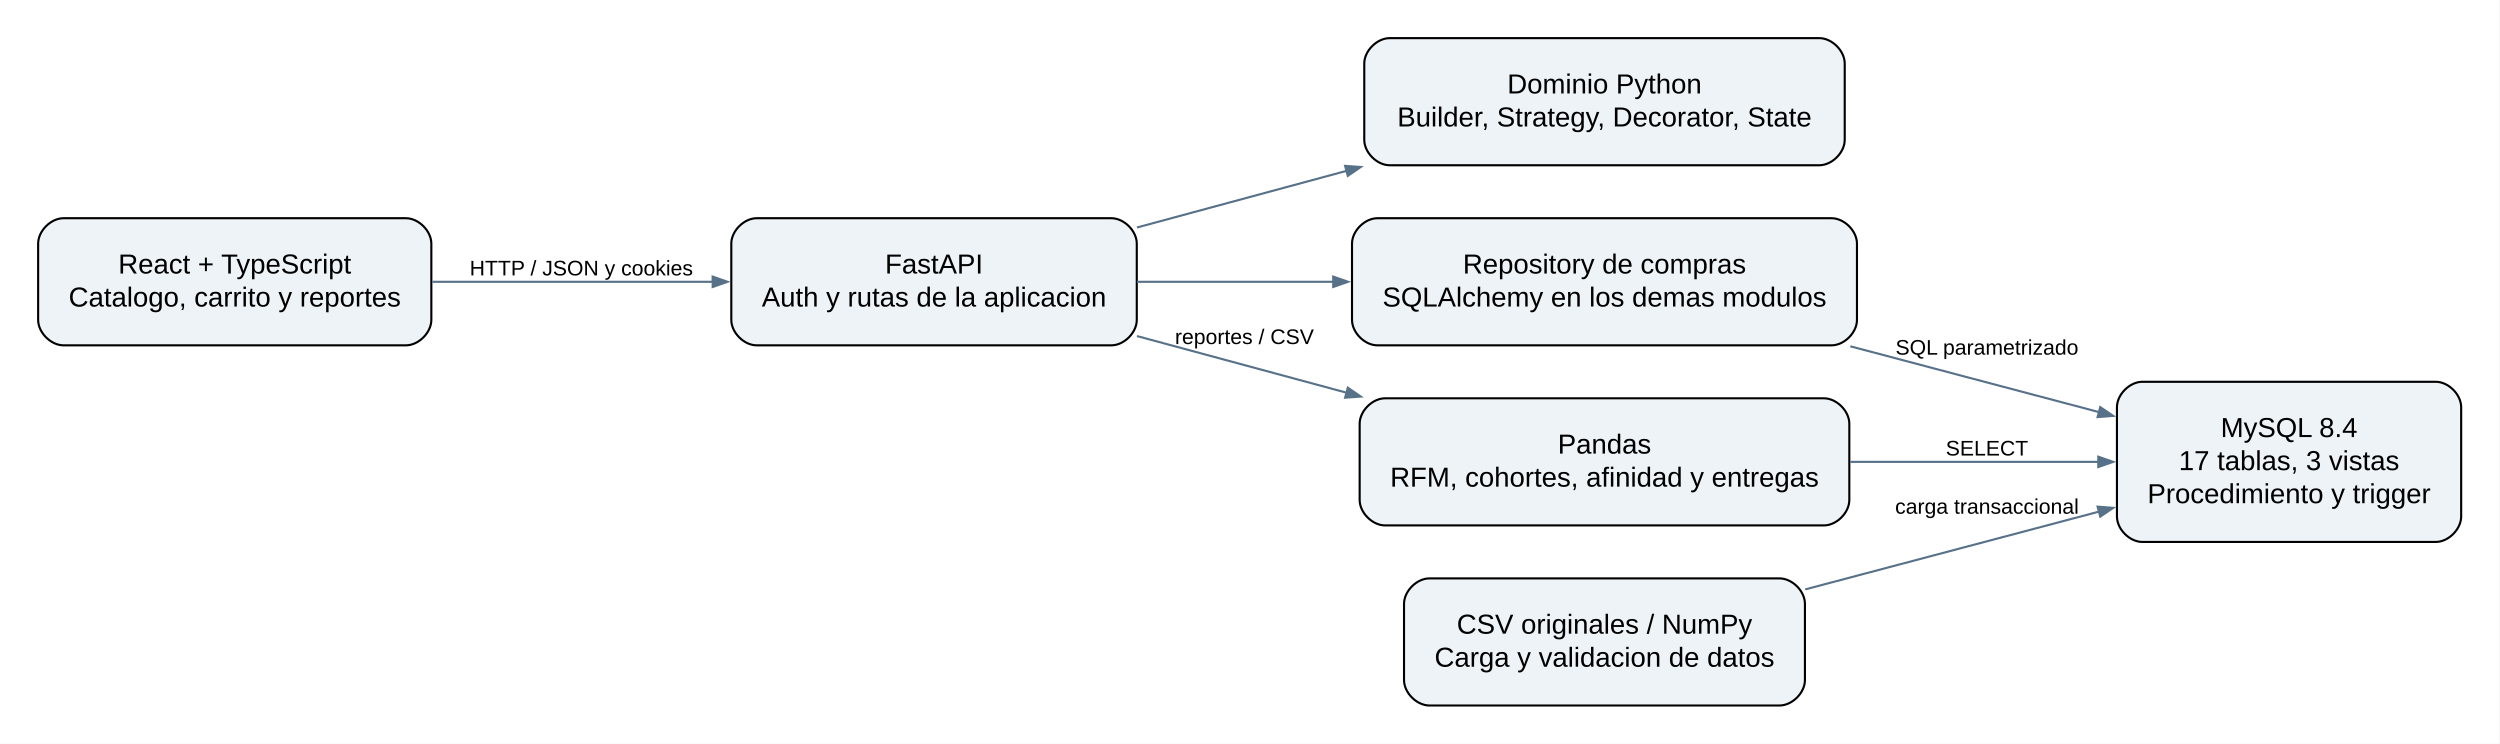
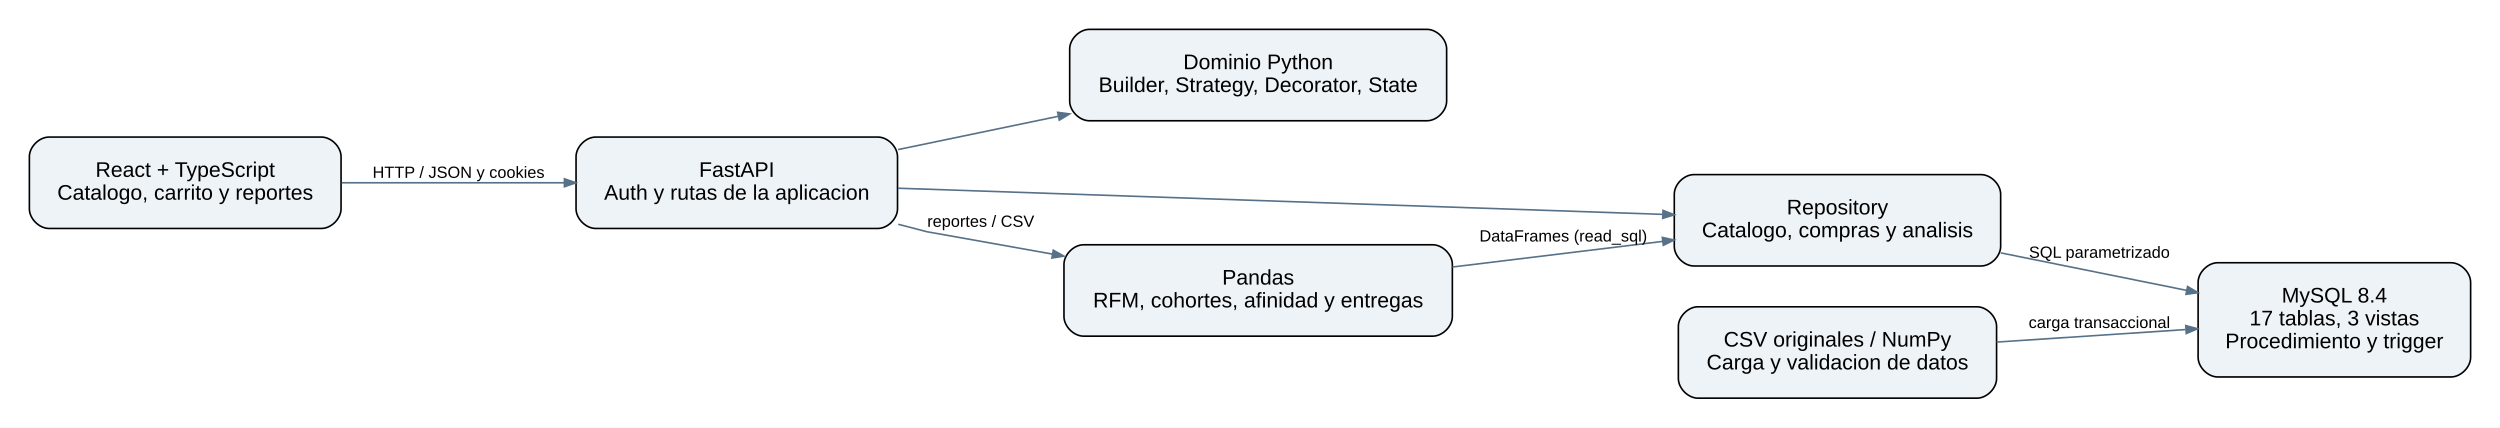
- <svg xmlns="http://www.w3.org/2000/svg" width="1180pt" height="351pt" viewBox="0.00 0.00 1180.00 351.00">
-   <g id="graph0" class="graph" transform="scale(1 1) rotate(0) translate(18 333)">
-     <polygon fill="white" stroke="none" points="-18,18 -18,-333 1161.67,-333 1161.67,18 -18,18" />
+ <svg xmlns="http://www.w3.org/2000/svg" width="1532pt" height="262pt" viewBox="0.00 0.00 1532.00 262.00">
+   <g id="graph0" class="graph" transform="scale(1 1) rotate(0) translate(18 244)">
+     <polygon fill="white" stroke="transparent" points="-18,18 -18,-244 1514,-244 1514,18 -18,18" />
    <g id="node1" class="node">
-       <path fill="#edf3f7" stroke="black" d="M173.59,-230C173.59,-230 12,-230 12,-230 6,-230 0,-224 0,-218 0,-218 0,-182 0,-182 0,-176 6,-170 12,-170 12,-170 173.59,-170 173.59,-170 179.59,-170 185.59,-176 185.59,-182 185.59,-182 185.59,-218 185.59,-218 185.59,-224 179.59,-230 173.59,-230" />
-       <text xml:space="preserve" text-anchor="middle" x="92.8" y="-203.9" font-family="Arial" font-size="13.00">React + TypeScript</text>
-       <text xml:space="preserve" text-anchor="middle" x="92.8" y="-188.3" font-family="Arial" font-size="13.00">Catalogo, carrito y reportes</text>
+       <path fill="#edf3f7" stroke="black" d="M179,-160C179,-160 12,-160 12,-160 6,-160 0,-154 0,-148 0,-148 0,-116 0,-116 0,-110 6,-104 12,-104 12,-104 179,-104 179,-104 185,-104 191,-110 191,-116 191,-116 191,-148 191,-148 191,-154 185,-160 179,-160" />
+       <text text-anchor="middle" x="95.5" y="-135.6" font-family="Arial" font-size="13.00">React + TypeScript</text>
+       <text text-anchor="middle" x="95.5" y="-121.6" font-family="Arial" font-size="13.00">Catalogo, carrito y reportes</text>
    </g>
    <g id="node2" class="node">
-       <path fill="#edf3f7" stroke="black" d="M506.56,-230C506.56,-230 339.17,-230 339.17,-230 333.17,-230 327.17,-224 327.17,-218 327.17,-218 327.17,-182 327.17,-182 327.17,-176 333.17,-170 339.17,-170 339.17,-170 506.56,-170 506.56,-170 512.56,-170 518.56,-176 518.56,-182 518.56,-182 518.56,-218 518.56,-218 518.56,-224 512.56,-230 506.56,-230" />
-       <text xml:space="preserve" text-anchor="middle" x="422.87" y="-203.9" font-family="Arial" font-size="13.00">FastAPI</text>
-       <text xml:space="preserve" text-anchor="middle" x="422.87" y="-188.3" font-family="Arial" font-size="13.00">Auth y rutas de la aplicacion</text>
+       <path fill="#edf3f7" stroke="black" d="M520,-160C520,-160 347,-160 347,-160 341,-160 335,-154 335,-148 335,-148 335,-116 335,-116 335,-110 341,-104 347,-104 347,-104 520,-104 520,-104 526,-104 532,-110 532,-116 532,-116 532,-148 532,-148 532,-154 526,-160 520,-160" />
+       <text text-anchor="middle" x="433.5" y="-135.6" font-family="Arial" font-size="13.00">FastAPI</text>
+       <text text-anchor="middle" x="433.5" y="-121.6" font-family="Arial" font-size="13.00">Auth y rutas de la aplicacion</text>
    </g>
    <g id="edge1" class="edge">
-       <path fill="none" stroke="#577188" d="M186.06,-200C227.28,-200 276.03,-200 318.48,-200" />
-       <polygon fill="#577188" stroke="#577188" points="318.37,-202.45 325.37,-200 318.37,-197.55 318.37,-202.45" />
-       <text xml:space="preserve" text-anchor="middle" x="256.38" y="-203" font-family="Arial" font-size="10.00">HTTP / JSON y cookies</text>
+       <path fill="none" stroke="#577188" d="M191.44,-132C233.9,-132 284.1,-132 327.67,-132" />
+       <polygon fill="#577188" stroke="#577188" points="327.88,-134.45 334.88,-132 327.88,-129.55 327.88,-134.45" />
+       <text text-anchor="middle" x="263" y="-135" font-family="Arial" font-size="10.00">HTTP / JSON y cookies</text>
    </g>
    <g id="node3" class="node">
-       <path fill="#edf3f7" stroke="black" d="M840.71,-315C840.71,-315 637.93,-315 637.93,-315 631.93,-315 625.93,-309 625.93,-303 625.93,-303 625.93,-267 625.93,-267 625.93,-261 631.93,-255 637.93,-255 637.93,-255 840.71,-255 840.71,-255 846.71,-255 852.71,-261 852.71,-267 852.71,-267 852.71,-303 852.71,-303 852.71,-309 846.71,-315 840.71,-315" />
-       <text xml:space="preserve" text-anchor="middle" x="739.32" y="-288.9" font-family="Arial" font-size="13.00">Dominio Python</text>
-       <text xml:space="preserve" text-anchor="middle" x="739.32" y="-273.3" font-family="Arial" font-size="13.00">Builder, Strategy, Decorator, State</text>
+       <path fill="#edf3f7" stroke="black" d="M856.5,-226C856.5,-226 649.5,-226 649.5,-226 643.5,-226 637.5,-220 637.5,-214 637.5,-214 637.5,-182 637.5,-182 637.5,-176 643.5,-170 649.5,-170 649.5,-170 856.5,-170 856.5,-170 862.5,-170 868.5,-176 868.5,-182 868.5,-182 868.5,-214 868.5,-214 868.5,-220 862.5,-226 856.5,-226" />
+       <text text-anchor="middle" x="753" y="-201.6" font-family="Arial" font-size="13.00">Dominio Python</text>
+       <text text-anchor="middle" x="753" y="-187.6" font-family="Arial" font-size="13.00">Builder, Strategy, Decorator, State</text>
    </g>
    <g id="edge2" class="edge">
-       <path fill="none" stroke="#577188" d="M518.64,-225.62C549.86,-234.06 585.01,-243.56 617.88,-252.44" />
-       <polygon fill="#577188" stroke="#577188" points="616.88,-254.71 624.28,-254.17 618.16,-249.98 616.88,-254.71" />
+       <path fill="none" stroke="#577188" d="M532.35,-152.34C563.4,-158.79 598.1,-166.01 630.6,-172.76" />
+       <polygon fill="#577188" stroke="#577188" points="630.14,-175.17 637.49,-174.2 631.14,-170.37 630.14,-175.17" />
    </g>
    <g id="node4" class="node">
-       <path fill="#edf3f7" stroke="black" d="M846.49,-230C846.49,-230 632.15,-230 632.15,-230 626.15,-230 620.15,-224 620.15,-218 620.15,-218 620.15,-182 620.15,-182 620.15,-176 626.15,-170 632.15,-170 632.15,-170 846.49,-170 846.49,-170 852.49,-170 858.49,-176 858.49,-182 858.49,-182 858.49,-218 858.49,-218 858.49,-224 852.49,-230 846.49,-230" />
-       <text xml:space="preserve" text-anchor="middle" x="739.32" y="-203.9" font-family="Arial" font-size="13.00">Repository de compras</text>
-       <text xml:space="preserve" text-anchor="middle" x="739.32" y="-188.3" font-family="Arial" font-size="13.00">SQLAlchemy en los demas modulos</text>
+       <path fill="#edf3f7" stroke="black" d="M1196,-137C1196,-137 1020,-137 1020,-137 1014,-137 1008,-131 1008,-125 1008,-125 1008,-93 1008,-93 1008,-87 1014,-81 1020,-81 1020,-81 1196,-81 1196,-81 1202,-81 1208,-87 1208,-93 1208,-93 1208,-125 1208,-125 1208,-131 1202,-137 1196,-137" />
+       <text text-anchor="middle" x="1108" y="-112.6" font-family="Arial" font-size="13.00">Repository</text>
+       <text text-anchor="middle" x="1108" y="-98.6" font-family="Arial" font-size="13.00">Catalogo, compras y analisis</text>
    </g>
    <g id="edge3" class="edge">
-       <path fill="none" stroke="#577188" d="M518.64,-200C547.86,-200 580.51,-200 611.52,-200" />
-       <polygon fill="#577188" stroke="#577188" points="611.27,-202.45 618.27,-200 611.27,-197.55 611.27,-202.45" />
+       <path fill="none" stroke="#577188" d="M532.29,-128.66C657.07,-124.39 872.11,-117.03 1000.79,-112.63" />
+       <polygon fill="#577188" stroke="#577188" points="1001.09,-115.07 1008,-112.39 1000.92,-110.18 1001.09,-115.07" />
    </g>
    <g id="node6" class="node">
-       <path fill="#edf3f7" stroke="black" d="M842.88,-145C842.88,-145 635.76,-145 635.76,-145 629.76,-145 623.76,-139 623.76,-133 623.76,-133 623.76,-97 623.76,-97 623.76,-91 629.76,-85 635.76,-85 635.76,-85 842.88,-85 842.88,-85 848.88,-85 854.88,-91 854.88,-97 854.88,-97 854.88,-133 854.88,-133 854.88,-139 848.88,-145 842.88,-145" />
-       <text xml:space="preserve" text-anchor="middle" x="739.32" y="-118.9" font-family="Arial" font-size="13.00">Pandas</text>
-       <text xml:space="preserve" text-anchor="middle" x="739.32" y="-103.3" font-family="Arial" font-size="13.00">RFM, cohortes, afinidad y entregas</text>
+       <path fill="#edf3f7" stroke="black" d="M860,-94C860,-94 646,-94 646,-94 640,-94 634,-88 634,-82 634,-82 634,-50 634,-50 634,-44 640,-38 646,-38 646,-38 860,-38 860,-38 866,-38 872,-44 872,-50 872,-50 872,-82 872,-82 872,-88 866,-94 860,-94" />
+       <text text-anchor="middle" x="753" y="-69.6" font-family="Arial" font-size="13.00">Pandas</text>
+       <text text-anchor="middle" x="753" y="-55.6" font-family="Arial" font-size="13.00">RFM, cohortes, afinidad y entregas</text>
    </g>
    <g id="edge6" class="edge">
-       <path fill="none" stroke="#577188" d="M518.64,-174.38C549.86,-165.94 585.01,-156.44 617.88,-147.56" />
-       <polygon fill="#577188" stroke="#577188" points="618.16,-150.02 624.28,-145.83 616.88,-145.29 618.16,-150.02" />
-       <text xml:space="preserve" text-anchor="middle" x="569.36" y="-170.61" font-family="Arial" font-size="10.00">reportes / CSV</text>
+       <path fill="none" stroke="#577188" d="M532.46,-106.56C543.01,-103.82 550,-102 550,-102 550,-102 585.63,-95.65 626.96,-88.28" />
+       <polygon fill="#577188" stroke="#577188" points="627.45,-90.69 633.91,-87.05 626.59,-85.86 627.45,-90.69" />
+       <text text-anchor="middle" x="583" y="-105" font-family="Arial" font-size="10.00">reportes / CSV</text>
    </g>
    <g id="node5" class="node">
-       <path fill="#edf3f7" stroke="black" d="M1131.67,-152.8C1131.67,-152.8 993.2,-152.8 993.2,-152.8 987.2,-152.8 981.2,-146.8 981.2,-140.8 981.2,-140.8 981.2,-89.2 981.2,-89.2 981.2,-83.2 987.2,-77.2 993.2,-77.2 993.2,-77.2 1131.67,-77.2 1131.67,-77.2 1137.67,-77.2 1143.67,-83.2 1143.67,-89.2 1143.67,-89.2 1143.67,-140.8 1143.67,-140.8 1143.67,-146.8 1137.67,-152.8 1131.67,-152.8" />
-       <text xml:space="preserve" text-anchor="middle" x="1062.44" y="-126.7" font-family="Arial" font-size="13.00">MySQL 8.4</text>
-       <text xml:space="preserve" text-anchor="middle" x="1062.44" y="-111.1" font-family="Arial" font-size="13.00">17 tablas, 3 vistas</text>
-       <text xml:space="preserve" text-anchor="middle" x="1062.44" y="-95.5" font-family="Arial" font-size="13.00">Procedimiento y trigger</text>
+       <path fill="#edf3f7" stroke="black" d="M1484,-83C1484,-83 1341,-83 1341,-83 1335,-83 1329,-77 1329,-71 1329,-71 1329,-25 1329,-25 1329,-19 1335,-13 1341,-13 1341,-13 1484,-13 1484,-13 1490,-13 1496,-19 1496,-25 1496,-25 1496,-71 1496,-71 1496,-77 1490,-83 1484,-83" />
+       <text text-anchor="middle" x="1412.5" y="-58.6" font-family="Arial" font-size="13.00">MySQL 8.4</text>
+       <text text-anchor="middle" x="1412.5" y="-44.6" font-family="Arial" font-size="13.00">17 tablas, 3 vistas</text>
+       <text text-anchor="middle" x="1412.5" y="-30.6" font-family="Arial" font-size="13.00">Procedimiento y trigger</text>
    </g>
    <g id="edge4" class="edge">
-       <path fill="none" stroke="#577188" d="M855.34,-169.55C893.99,-159.32 936.48,-148.08 972.78,-138.47" />
-       <polygon fill="#577188" stroke="#577188" points="973.3,-140.86 979.44,-136.7 972.05,-136.13 973.3,-140.86" />
-       <text xml:space="preserve" text-anchor="middle" x="919.85" y="-165.59" font-family="Arial" font-size="10.00">SQL parametrizado</text>
+       <path fill="none" stroke="#577188" d="M1208.05,-89.03C1244.72,-81.63 1286.05,-73.3 1321.84,-66.08" />
+       <polygon fill="#577188" stroke="#577188" points="1322.54,-68.44 1328.92,-64.65 1321.58,-63.63 1322.54,-68.44" />
+       <text text-anchor="middle" x="1268.5" y="-86" font-family="Arial" font-size="10.00">SQL parametrizado</text>
    </g>
    <g id="edge5" class="edge">
-       <path fill="none" stroke="#577188" d="M855.34,-115C893.99,-115 936.48,-115 972.78,-115" />
-       <polygon fill="#577188" stroke="#577188" points="972.39,-117.45 979.39,-115 972.39,-112.55 972.39,-117.45" />
-       <text xml:space="preserve" text-anchor="middle" x="919.85" y="-118" font-family="Arial" font-size="10.00">SELECT</text>
+       <path fill="none" stroke="#577188" d="M872.03,-80.38C913.72,-85.46 960.31,-91.13 1000.94,-96.08" />
+       <polygon fill="#577188" stroke="#577188" points="1000.68,-98.52 1007.93,-96.93 1001.27,-93.65 1000.68,-98.52" />
+       <text text-anchor="middle" x="940" y="-96" font-family="Arial" font-size="10.00">DataFrames (read_sql)</text>
    </g>
    <g id="node7" class="node">
-       <path fill="#edf3f7" stroke="black" d="M821.93,-60C821.93,-60 656.7,-60 656.7,-60 650.7,-60 644.7,-54 644.7,-48 644.7,-48 644.7,-12 644.7,-12 644.7,-6 650.7,0 656.7,0 656.7,0 821.93,0 821.93,0 827.93,0 833.93,-6 833.93,-12 833.93,-12 833.93,-48 833.93,-48 833.93,-54 827.93,-60 821.93,-60" />
-       <text xml:space="preserve" text-anchor="middle" x="739.32" y="-33.9" font-family="Arial" font-size="13.00">CSV originales / NumPy</text>
-       <text xml:space="preserve" text-anchor="middle" x="739.32" y="-18.3" font-family="Arial" font-size="13.00">Carga y validacion de datos</text>
+       <path fill="#edf3f7" stroke="black" d="M1193.5,-56C1193.5,-56 1022.5,-56 1022.5,-56 1016.5,-56 1010.5,-50 1010.5,-44 1010.5,-44 1010.5,-12 1010.5,-12 1010.5,-6 1016.5,0 1022.5,0 1022.5,0 1193.5,0 1193.5,0 1199.5,0 1205.5,-6 1205.5,-12 1205.5,-12 1205.5,-44 1205.5,-44 1205.5,-50 1199.5,-56 1193.5,-56" />
+       <text text-anchor="middle" x="1108" y="-31.6" font-family="Arial" font-size="13.00">CSV originales / NumPy</text>
+       <text text-anchor="middle" x="1108" y="-17.6" font-family="Arial" font-size="13.00">Carga y validacion de datos</text>
    </g>
    <g id="edge7" class="edge">
-       <path fill="none" stroke="#577188" d="M834.06,-54.81C877.8,-66.39 929.59,-80.1 972.69,-91.51" />
-       <polygon fill="#577188" stroke="#577188" points="972.05,-93.87 979.45,-93.3 973.31,-89.14 972.05,-93.87" />
-       <text xml:space="preserve" text-anchor="middle" x="919.85" y="-90.51" font-family="Arial" font-size="10.00">carga transaccional</text>
+       <path fill="none" stroke="#577188" d="M1205.54,-34.38C1242.67,-36.84 1284.87,-39.63 1321.36,-42.04" />
+       <polygon fill="#577188" stroke="#577188" points="1321.44,-44.5 1328.58,-42.52 1321.76,-39.61 1321.44,-44.5" />
+       <text text-anchor="middle" x="1268.5" y="-43" font-family="Arial" font-size="10.00">carga transaccional</text>
    </g>
  </g>
</svg>
